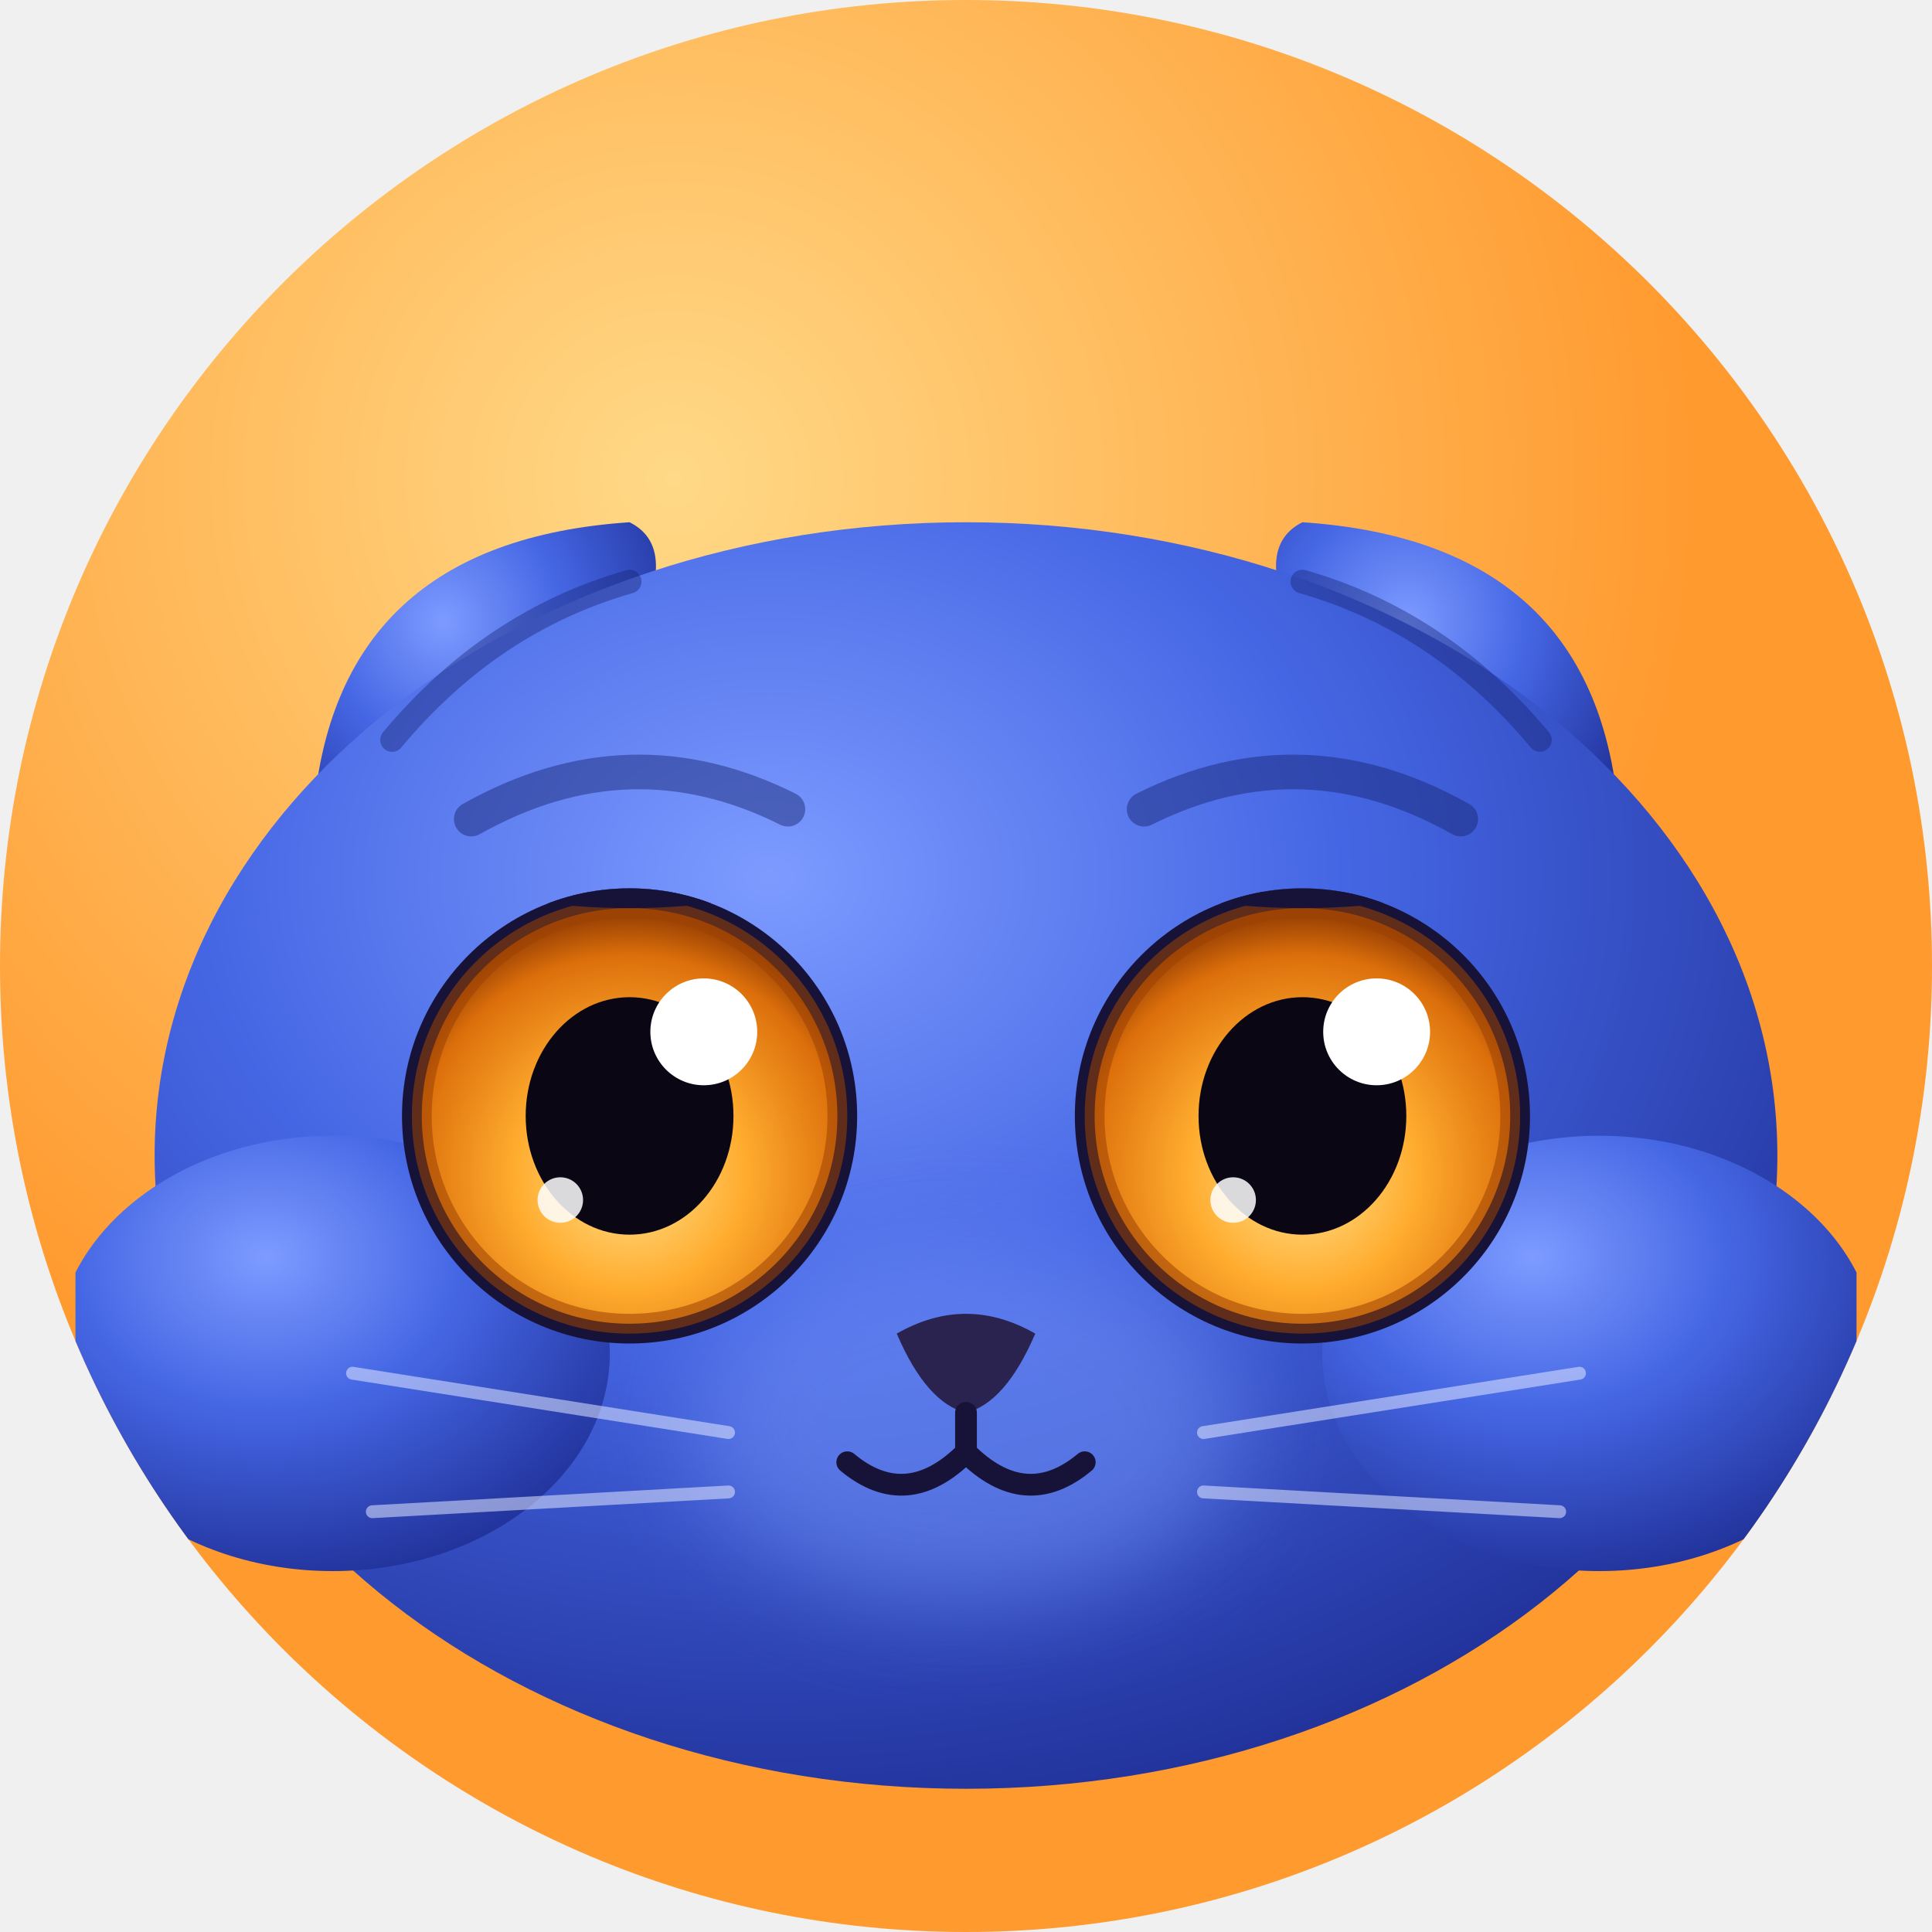
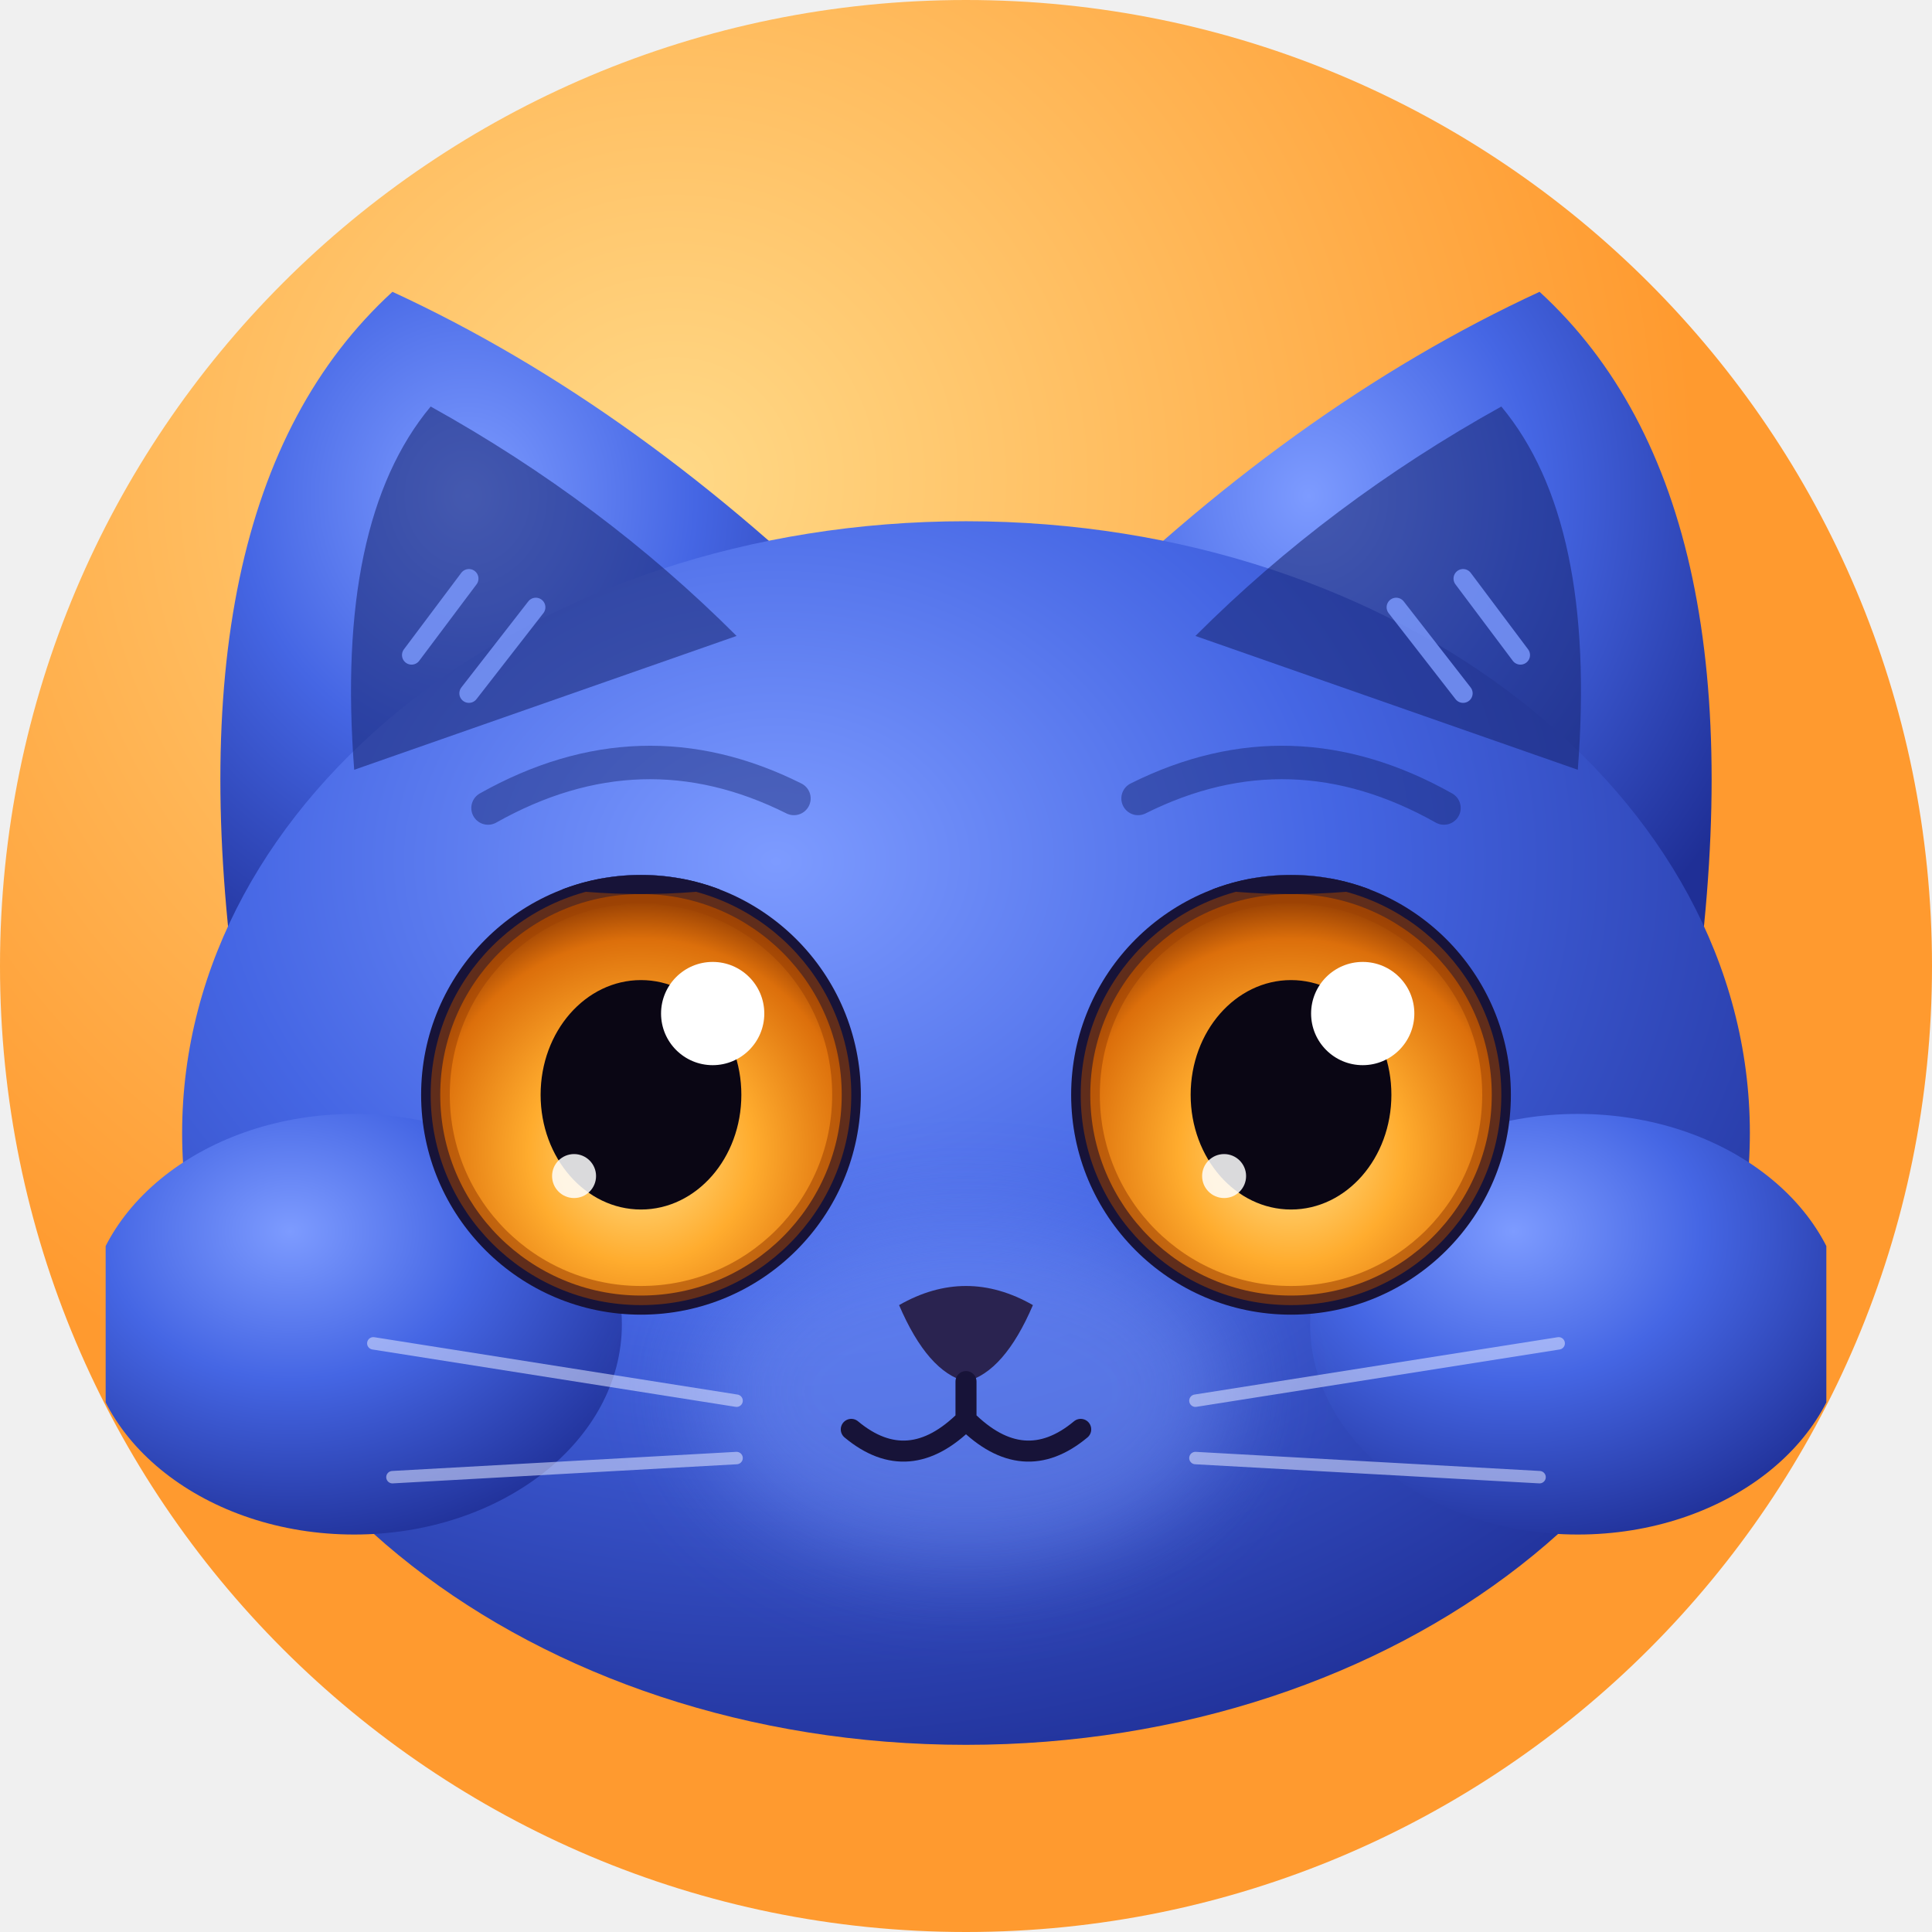
<svg xmlns="http://www.w3.org/2000/svg" viewBox="0 0 512 512">
  <defs>
    <radialGradient id="bgA" cx="35%" cy="25%" r="75%">
      <stop offset="0" stop-color="#ffd987" />
      <stop offset=".7" stop-color="#ff9a2f" />
    </radialGradient>
    <clipPath id="cc">
      <circle cx="256" cy="256" r="256" />
    </clipPath>
  </defs>
  <circle cx="256" cy="256" r="256" fill="url(#bgA)" />
  <g clip-path="url(#cc)">
-     <svg x="20" y="70" width="472" height="420" viewBox="30 14 180 160">
+     <svg x="28" y="52" width="456" height="425.6" viewBox="30 6 180 168">
      <defs>
-         <radialGradient id="fg3" cx="38%" cy="28%" r="78%">
+         <radialGradient id="fg1" cx="38%" cy="28%" r="78%">
          <stop offset="0" stop-color="#7d9bff" />
          <stop offset=".45" stop-color="#4566e4" />
          <stop offset="1" stop-color="#1f2f96" />
        </radialGradient>
-         <radialGradient id="ir3" cx="50%" cy="64%" r="62%">
+         <radialGradient id="ir1" cx="50%" cy="64%" r="62%">
          <stop offset="0" stop-color="#ffe28f" />
          <stop offset=".45" stop-color="#ffac2e" />
          <stop offset=".85" stop-color="#dc6f0b" />
          <stop offset="1" stop-color="#9c4304" />
        </radialGradient>
-         <radialGradient id="pd3" cx="40%" cy="35%" r="70%">
+         <radialGradient id="pd1" cx="40%" cy="35%" r="70%">
          <stop offset="0" stop-color="#ffc9a3" />
          <stop offset="1" stop-color="#ef8d5c" />
        </radialGradient>
-         <clipPath id="ec3">
+         <clipPath id="ec1">
          <circle r="23" />
        </clipPath>
-         <filter id="sb3" x="-20%" y="-50%" width="140%" height="200%">
+         <filter id="sb1" x="-20%" y="-50%" width="140%" height="200%">
          <feGaussianBlur stdDeviation="5" />
        </filter>
      </defs>
      <g class="cat-head">
        <g>
-           <path d="M54 70q2-28 32-30q4 2 2 8q-10 14-28 28z" fill="url(#fg3)" />
-           <path d="M186 70q-2-28-32-30q-4 2-2 8q10 14 28 28z" fill="url(#fg3)" />
-           <ellipse cx="120" cy="104" rx="82" ry="64" fill="url(#fg3)" />
-           <ellipse cx="56" cy="124" rx="28" ry="22" fill="url(#fg3)" />
-           <ellipse cx="184" cy="124" rx="28" ry="22" fill="url(#fg3)" />
+           <path d="M44 92Q36 38 60 16Q86 28 110 52Z" fill="url(#fg1)" />
+           <path d="M196 92Q204 38 180 16Q154 28 130 52Z" fill="url(#fg1)" />
+           <ellipse cx="120" cy="104" rx="82" ry="64" fill="url(#fg1)" />
+           <ellipse cx="56" cy="124" rx="28" ry="22" fill="url(#fg1)" />
+           <ellipse cx="184" cy="124" rx="28" ry="22" fill="url(#fg1)" />
        </g>
-         <path d="M62 62q10-12 24-16M178 62q-10-12-24-16" stroke="#16226e" stroke-opacity=".4" stroke-width="2.4" fill="none" stroke-linecap="round" />
-         <ellipse cx="120" cy="131" rx="28" ry="18" fill="#6f8ff7" opacity=".55" filter="url(#sb3)" />
+         <path d="M56 66Q54 40 64 28Q82 38 96 52Z" fill="#16226e" opacity=".55" />
+         <path d="M184 66Q186 40 176 28Q158 38 144 52Z" fill="#16226e" opacity=".55" />
+         <path d="M62 54l6-8M68 58l7-9M178 54l-6-8M172 58l-7-9" stroke="#7d9bff" stroke-opacity=".8" stroke-width="2" stroke-linecap="round" />
+         <ellipse cx="120" cy="131" rx="28" ry="18" fill="#6f8ff7" opacity=".55" filter="url(#sb1)" />
        <path class="cat-brow" d="M70 70q16-9 32-1" stroke="#16226e" stroke-opacity=".45" stroke-width="3.5" fill="none" stroke-linecap="round" />
        <path class="cat-brow cat-brow-r" d="M138 69q16-8 32 1" stroke="#16226e" stroke-opacity=".45" stroke-width="3.5" fill="none" stroke-linecap="round" />
        <g class="cat-eye" data-x="86" data-y="100" transform="translate(86 100)">
          <g class="cat-eye-in">
            <circle r="23" fill="#171338" />
-             <circle r="21" fill="url(#ir3)" />
+             <circle r="21" fill="url(#ir1)" />
            <circle r="21" fill="none" stroke="#9c4304" stroke-opacity=".55" stroke-width="2" />
            <g class="cat-pupil">
              <ellipse rx="10.5" ry="12" fill="#0a0614" />
            </g>
            <circle cx="7.5" cy="-8.5" r="5.4" fill="#fff" />
            <circle cx="-7" cy="8.5" r="2.3" fill="#fff" fill-opacity=".85" />
          </g>
-           <g clip-path="url(#ec3)">
+           <g clip-path="url(#ec1)">
            <g class="cat-lid">
              <rect x="-26" y="-80" width="52" height="54" fill="#4b6be6" />
              <path d="M-22 -26Q0 -19 22 -26" stroke="#171338" stroke-width="3" fill="#4b6be6" stroke-linecap="round" />
            </g>
          </g>
+           <path class="cat-tear" opacity="0" d="M-9 22q-6 9-1 13q5 3 7-3q1-4-6-10z" fill="#8fd6ff" stroke="#4aa8e8" stroke-width="1" />
          <path class="cat-joy" opacity="0" d="M-16 7Q0 -13 16 7" stroke="#171338" stroke-width="4.5" fill="none" stroke-linecap="round" />
        </g>
        <g class="cat-eye" data-x="154" data-y="100" transform="translate(154 100)">
          <g class="cat-eye-in">
            <circle r="23" fill="#171338" />
-             <circle r="21" fill="url(#ir3)" />
+             <circle r="21" fill="url(#ir1)" />
            <circle r="21" fill="none" stroke="#9c4304" stroke-opacity=".55" stroke-width="2" />
            <g class="cat-pupil">
              <ellipse rx="10.5" ry="12" fill="#0a0614" />
            </g>
            <circle cx="7.5" cy="-8.5" r="5.4" fill="#fff" />
            <circle cx="-7" cy="8.5" r="2.3" fill="#fff" fill-opacity=".85" />
          </g>
-           <g clip-path="url(#ec3)">
+           <g clip-path="url(#ec1)">
            <g class="cat-lid">
              <rect x="-26" y="-80" width="52" height="54" fill="#4b6be6" />
              <path d="M-22 -26Q0 -19 22 -26" stroke="#171338" stroke-width="3" fill="#4b6be6" stroke-linecap="round" />
            </g>
          </g>
          <path class="cat-joy" opacity="0" d="M-16 7Q0 -13 16 7" stroke="#171338" stroke-width="4.5" fill="none" stroke-linecap="round" />
        </g>
        <path d="M113 122q7-4 14 0q-3 7-7 8q-4-1-7-8z" fill="#2a2350" />
        <path class="cat-mouth" d="M120 130v4M120 134q-6 6-12 1M120 134q6 6 12 1" stroke="#171338" stroke-width="2.2" fill="none" stroke-linecap="round" />
        <path d="M96 132l-38-6M96 138l-36 2M144 132l38-6M144 138l36 2" stroke="#dfe6ff" stroke-opacity=".55" stroke-width="1.3" stroke-linecap="round" />
      </g>
    </svg>
  </g>
</svg>
